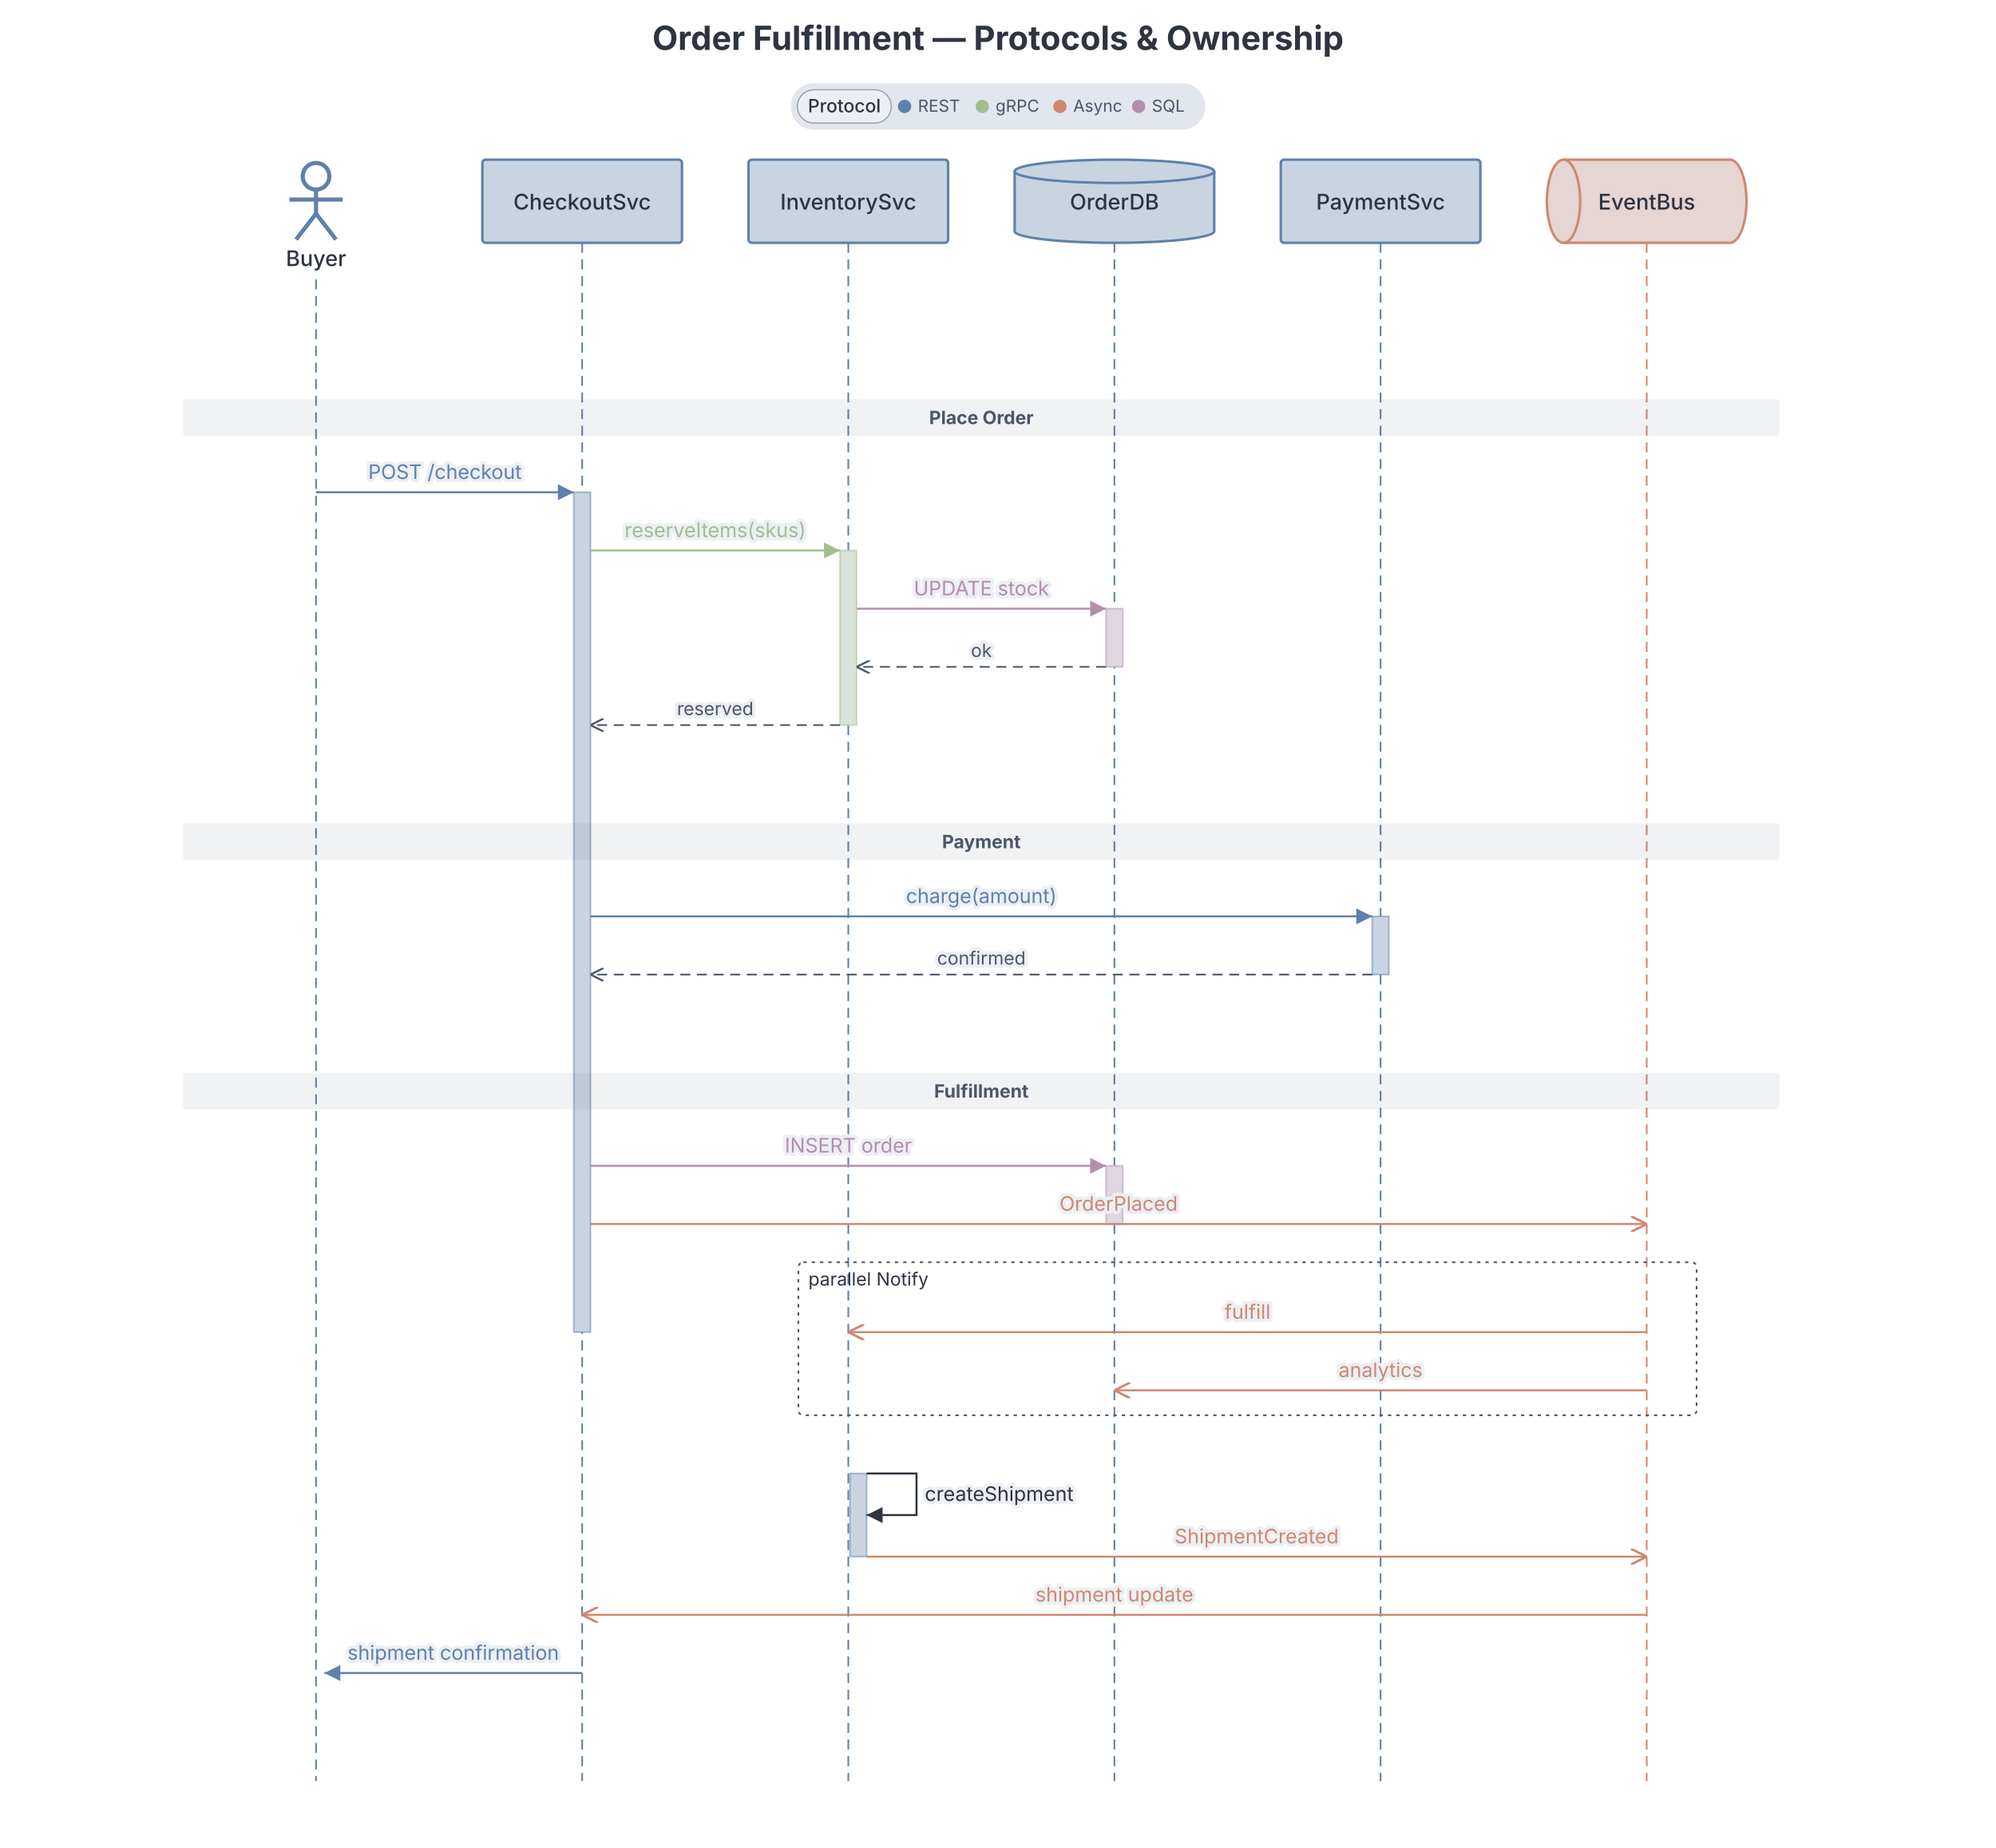
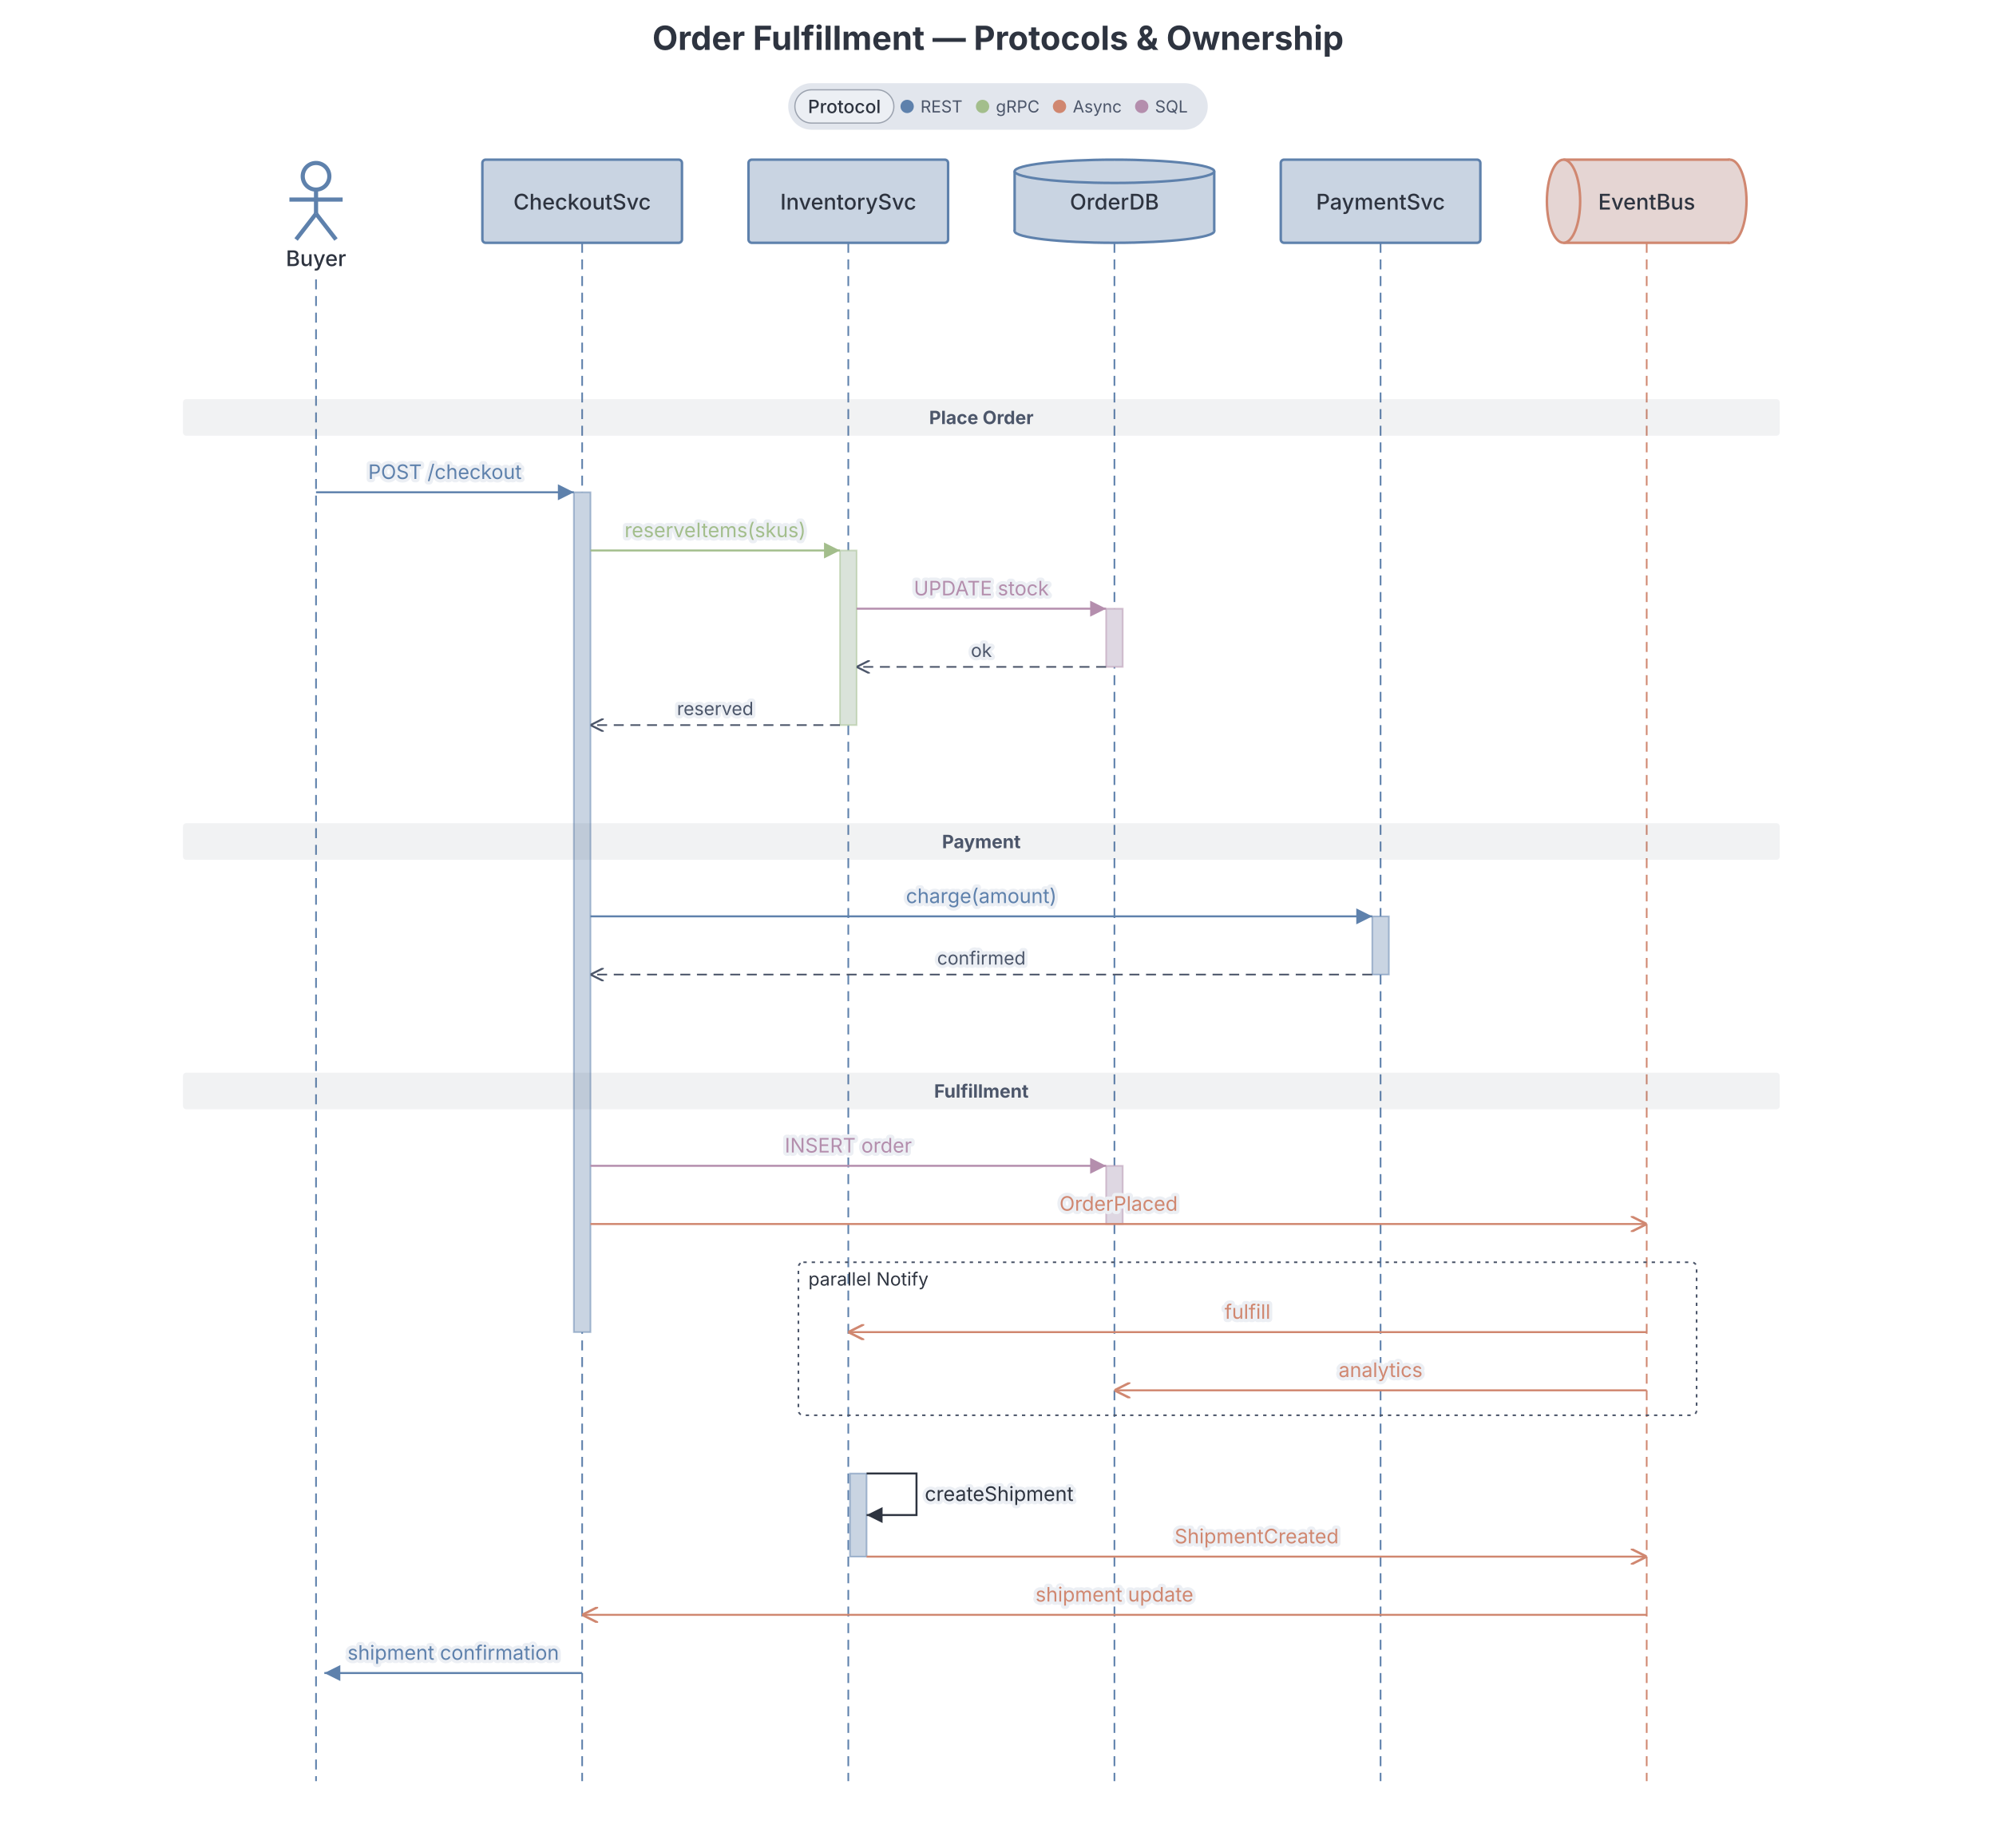
<svg xmlns="http://www.w3.org/2000/svg" width="100%" height="1111" viewBox="0 0 1200 1111" preserveAspectRatio="xMidYMin meet" class="sequence-diagram" style="font-family: Inter, system-ui, Avenir, Helvetica, Arial, sans-serif; background: rgb(236, 239, 244);">
  <style>.participant:hover{filter:saturate(1.4) brightness(1.06)}.participant{transition:filter .12s ease, opacity .12s ease}@media (hover:hover){svg:has(.participant[data-participant-id="Buyer"]:hover) .message-arrow:not([data-from="Buyer"]):not([data-to="Buyer"]){opacity:0.4}svg:has(.participant[data-participant-id="CheckoutSvc"]:hover) .message-arrow:not([data-from="CheckoutSvc"]):not([data-to="CheckoutSvc"]){opacity:0.4}svg:has(.participant[data-participant-id="InventorySvc"]:hover) .message-arrow:not([data-from="InventorySvc"]):not([data-to="InventorySvc"]){opacity:0.4}svg:has(.participant[data-participant-id="OrderDB"]:hover) .message-arrow:not([data-from="OrderDB"]):not([data-to="OrderDB"]){opacity:0.4}svg:has(.participant[data-participant-id="PaymentSvc"]:hover) .message-arrow:not([data-from="PaymentSvc"]):not([data-to="PaymentSvc"]){opacity:0.4}svg:has(.participant[data-participant-id="EventBus"]:hover) .message-arrow:not([data-from="EventBus"]):not([data-to="EventBus"]){opacity:0.4}}</style>
  <defs>
    <marker id="seq-arrowhead" viewBox="0 0 8 8" refX="8" refY="4" markerWidth="8" markerHeight="8" orient="auto">
      <polygon points="0,0 8,4 0,8" fill="#2e3440" />
    </marker>
    <marker id="seq-arrowhead-open" viewBox="0 0 8 8" refX="8" refY="4" markerWidth="8" markerHeight="8" orient="auto">
      <polyline points="0,0 8,4 0,8" fill="none" stroke="#4c566a" stroke-width="1.2" />
    </marker>
    <marker id="seq-arrowhead-async" viewBox="0 0 8 8" refX="8" refY="4" markerWidth="8" markerHeight="8" orient="auto">
      <polyline points="0,0 8,4 0,8" fill="none" stroke="#2e3440" stroke-width="1.2" />
    </marker>
    <marker id="seq-arrowhead-c5e81ac" viewBox="0 0 8 8" refX="8" refY="4" markerWidth="8" markerHeight="8" orient="auto">
      <polygon points="0,0 8,4 0,8" fill="#5e81ac" />
    </marker>
    <marker id="seq-arrowhead-async-c5e81ac" viewBox="0 0 8 8" refX="8" refY="4" markerWidth="8" markerHeight="8" orient="auto">
      <polyline points="0,0 8,4 0,8" fill="none" stroke="#5e81ac" stroke-width="1.2" />
    </marker>
    <marker id="seq-arrowhead-open-c5e81ac" viewBox="0 0 8 8" refX="8" refY="4" markerWidth="8" markerHeight="8" orient="auto">
      <polyline points="0,0 8,4 0,8" fill="none" stroke="#5e81ac" stroke-width="1.2" />
    </marker>
    <marker id="seq-arrowhead-ca3be8c" viewBox="0 0 8 8" refX="8" refY="4" markerWidth="8" markerHeight="8" orient="auto">
      <polygon points="0,0 8,4 0,8" fill="#a3be8c" />
    </marker>
    <marker id="seq-arrowhead-async-ca3be8c" viewBox="0 0 8 8" refX="8" refY="4" markerWidth="8" markerHeight="8" orient="auto">
      <polyline points="0,0 8,4 0,8" fill="none" stroke="#a3be8c" stroke-width="1.2" />
    </marker>
    <marker id="seq-arrowhead-open-ca3be8c" viewBox="0 0 8 8" refX="8" refY="4" markerWidth="8" markerHeight="8" orient="auto">
      <polyline points="0,0 8,4 0,8" fill="none" stroke="#a3be8c" stroke-width="1.2" />
    </marker>
    <marker id="seq-arrowhead-cd08770" viewBox="0 0 8 8" refX="8" refY="4" markerWidth="8" markerHeight="8" orient="auto">
      <polygon points="0,0 8,4 0,8" fill="#d08770" />
    </marker>
    <marker id="seq-arrowhead-async-cd08770" viewBox="0 0 8 8" refX="8" refY="4" markerWidth="8" markerHeight="8" orient="auto">
      <polyline points="0,0 8,4 0,8" fill="none" stroke="#d08770" stroke-width="1.2" />
    </marker>
    <marker id="seq-arrowhead-open-cd08770" viewBox="0 0 8 8" refX="8" refY="4" markerWidth="8" markerHeight="8" orient="auto">
      <polyline points="0,0 8,4 0,8" fill="none" stroke="#d08770" stroke-width="1.2" />
    </marker>
    <marker id="seq-arrowhead-cb48ead" viewBox="0 0 8 8" refX="8" refY="4" markerWidth="8" markerHeight="8" orient="auto">
      <polygon points="0,0 8,4 0,8" fill="#b48ead" />
    </marker>
    <marker id="seq-arrowhead-async-cb48ead" viewBox="0 0 8 8" refX="8" refY="4" markerWidth="8" markerHeight="8" orient="auto">
      <polyline points="0,0 8,4 0,8" fill="none" stroke="#b48ead" stroke-width="1.2" />
    </marker>
    <marker id="seq-arrowhead-open-cb48ead" viewBox="0 0 8 8" refX="8" refY="4" markerWidth="8" markerHeight="8" orient="auto">
      <polyline points="0,0 8,4 0,8" fill="none" stroke="#b48ead" stroke-width="1.2" />
    </marker>
  </defs>
  <text class="chart-title" x="600" y="30" text-anchor="middle" fill="#2e3440" font-size="20" font-weight="700" data-line-number="1">Order Fulfillment — Protocols &amp; Ownership</text>
  <g transform="translate(190, 96)" class="participant" data-participant-id="Buyer" data-tag-protocol="rest">
    <circle cx="0" cy="10" r="8" fill="none" stroke="#5e81ac" stroke-width="2.5" />
    <line x1="0" y1="19" x2="0" y2="32.5" stroke="#5e81ac" stroke-width="2.5" />
    <line x1="-16" y1="24" x2="16" y2="24" stroke="#5e81ac" stroke-width="2.5" />
    <line x1="0" y1="32.5" x2="-12" y2="48" stroke="#5e81ac" stroke-width="2.5" />
    <line x1="0" y1="32.5" x2="12" y2="48" stroke="#5e81ac" stroke-width="2.5" />
    <text x="0" text-anchor="middle" fill="#2e3440" font-size="13" font-weight="500" y="64">Buyer</text>
  </g>
  <line x1="190" y1="168" x2="190" y2="1071" stroke="#5e81ac" stroke-width="1" stroke-dasharray="6 4" class="lifeline" data-participant-id="Buyer" data-tag-protocol="rest" />
  <g transform="translate(350, 96)" class="participant" data-participant-id="CheckoutSvc" data-tag-protocol="rest">
    <rect x="-60" y="0" width="120" height="50" rx="2" ry="2" fill="#c9d4e2" stroke="#5e81ac" stroke-width="1.5" />
    <text x="0" text-anchor="middle" fill="#2e3440" font-size="13" font-weight="500" y="30">CheckoutSvc</text>
  </g>
  <line x1="350" y1="146" x2="350" y2="1071" stroke="#5e81ac" stroke-width="1" stroke-dasharray="6 4" class="lifeline" data-participant-id="CheckoutSvc" data-tag-protocol="rest" />
  <g transform="translate(510, 96)" class="participant" data-participant-id="InventorySvc" data-tag-protocol="rest">
    <rect x="-60" y="0" width="120" height="50" rx="2" ry="2" fill="#c9d4e2" stroke="#5e81ac" stroke-width="1.5" />
    <text x="0" text-anchor="middle" fill="#2e3440" font-size="13" font-weight="500" y="30">InventorySvc</text>
  </g>
  <line x1="510" y1="146" x2="510" y2="1071" stroke="#5e81ac" stroke-width="1" stroke-dasharray="6 4" class="lifeline" data-participant-id="InventorySvc" data-tag-protocol="rest" />
  <g transform="translate(670, 96)" class="participant" data-participant-id="OrderDB" data-tag-protocol="rest">
    <ellipse cx="0" cy="43" rx="60" ry="7" fill="#c9d4e2" stroke="#5e81ac" stroke-width="1.5" />
    <rect class="participant-body" x="-60" y="7" width="120" height="36" fill="#c9d4e2" stroke="none" />
    <line x1="-60" y1="7" x2="-60" y2="43" stroke="#5e81ac" stroke-width="1.5" />
    <line x1="60" y1="7" x2="60" y2="43" stroke="#5e81ac" stroke-width="1.5" />
    <ellipse cx="0" cy="7" rx="60" ry="7" fill="#c9d4e2" stroke="#5e81ac" stroke-width="1.5" />
    <text x="0" text-anchor="middle" fill="#2e3440" font-size="13" font-weight="500" y="30">OrderDB</text>
  </g>
  <line x1="670" y1="146" x2="670" y2="1071" stroke="#5e81ac" stroke-width="1" stroke-dasharray="6 4" class="lifeline" data-participant-id="OrderDB" data-tag-protocol="rest" />
  <g transform="translate(830, 96)" class="participant" data-participant-id="PaymentSvc" data-tag-protocol="rest">
    <rect x="-60" y="0" width="120" height="50" rx="2" ry="2" fill="#c9d4e2" stroke="#5e81ac" stroke-width="1.5" />
    <text x="0" text-anchor="middle" fill="#2e3440" font-size="13" font-weight="500" y="30">PaymentSvc</text>
  </g>
  <line x1="830" y1="146" x2="830" y2="1071" stroke="#5e81ac" stroke-width="1" stroke-dasharray="6 4" class="lifeline" data-participant-id="PaymentSvc" data-tag-protocol="rest" />
  <g transform="translate(990, 96)" class="participant" data-participant-id="EventBus" data-tag-protocol="async">
    <ellipse cx="50" cy="25" rx="10" ry="25" fill="#e5d5d3" stroke="#d08770" stroke-width="1.5" />
    <rect class="participant-body" x="-50" y="0" width="100" height="50" fill="#e5d5d3" stroke="none" />
    <line x1="-50" y1="0" x2="50" y2="0" stroke="#d08770" stroke-width="1.5" />
    <line x1="-50" y1="50" x2="50" y2="50" stroke="#d08770" stroke-width="1.5" />
    <ellipse cx="-50" cy="25" rx="10" ry="25" fill="#e5d5d3" stroke="#d08770" stroke-width="1.5" />
    <text x="0" text-anchor="middle" fill="#2e3440" font-size="13" font-weight="500" y="30">EventBus</text>
  </g>
  <line x1="990" y1="146" x2="990" y2="1071" stroke="#d08770" stroke-width="1" stroke-dasharray="6 4" class="lifeline" data-participant-id="EventBus" data-tag-protocol="async" />
  <rect x="480" y="759" width="540" height="92" fill="none" stroke="#4c566a" stroke-width="1" stroke-dasharray="2 3" rx="3" ry="3" class="block-frame" data-block-line="38" />
  <rect x="665" y="366" width="10" height="35" fill="#eceff4" />
  <rect x="665" y="366" width="10" height="35" fill="#ded7e2" stroke="#b48ead" stroke-width="1" stroke-opacity="0.5" data-participant-id="OrderDB" data-msg-lines="26,27" data-line-number="26" class="activation" data-tag-protocol="sql" />
  <rect x="505" y="331" width="10" height="105" fill="#eceff4" />
  <rect x="505" y="331" width="10" height="105" fill="#dae3da" stroke="#a3be8c" stroke-width="1" stroke-opacity="0.5" data-participant-id="InventorySvc" data-msg-lines="25,26,27,28" data-line-number="25" class="activation" data-tag-protocol="grpc" />
  <rect x="825" y="551" width="10" height="35" fill="#eceff4" />
  <rect x="825" y="551" width="10" height="35" fill="#c9d4e2" stroke="#5e81ac" stroke-width="1" stroke-opacity="0.5" data-participant-id="PaymentSvc" data-msg-lines="31,32" data-line-number="31" class="activation" data-tag-protocol="rest" />
  <rect x="665" y="701" width="10" height="35" fill="#eceff4" />
  <rect x="665" y="701" width="10" height="35" fill="#ded7e2" stroke="#b48ead" stroke-width="1" stroke-opacity="0.5" data-participant-id="OrderDB" data-msg-lines="35,36" data-line-number="35" class="activation" data-tag-protocol="sql" />
  <rect x="345" y="296" width="10" height="505" fill="#eceff4" />
  <rect x="345" y="296" width="10" height="505" fill="#c9d4e2" stroke="#5e81ac" stroke-width="1" stroke-opacity="0.5" data-participant-id="CheckoutSvc" data-msg-lines="24,25,26,27,28,31,32,35,36,39" data-line-number="24" class="activation" data-tag-protocol="rest" />
  <rect x="511" y="886" width="10" height="50" fill="#eceff4" />
  <rect x="511" y="886" width="10" height="50" fill="#c9d4e2" stroke="#5e81ac" stroke-width="1" stroke-opacity="0.5" data-participant-id="InventorySvc" data-msg-lines="42,43" data-line-number="42" class="activation" />
  <rect x="185" y="1006" width="10" height="0" fill="#eceff4" />
  <rect x="185" y="1006" width="10" height="0" fill="#c9d4e2" stroke="#5e81ac" stroke-width="1" stroke-opacity="0.5" data-participant-id="Buyer" data-msg-lines="45" data-line-number="45" class="activation" data-tag-protocol="rest" />
  <text x="486" y="773" fill="#2e3440" font-size="11" class="block-label" data-block-line="38">parallel Notify</text>
  <g data-section-toggle="" data-line-number="23" data-section="" tabindex="0" role="button" aria-expanded="true">
    <rect x="110" y="240" width="960" height="22" fill="#4c566a" opacity="0.08" rx="2" pointer-events="none" class="section-divider" />
-     <rect x="548.575" y="240" width="82.85" height="22" fill="transparent" class="section-label-hit" />
+     <rect x="546.474" y="240" width="87.052" height="22" fill="transparent" class="section-label-hit" />
    <text x="590" y="255" text-anchor="middle" fill="#4c566a" font-size="11" font-weight="bold" class="section-label">Place Order</text>
  </g>
  <g data-section-toggle="" data-line-number="30" data-section="" tabindex="0" role="button" aria-expanded="true">
    <rect x="110" y="495" width="960" height="22" fill="#4c566a" opacity="0.08" rx="2" pointer-events="none" class="section-divider" />
    <rect x="550" y="495" width="80" height="22" fill="transparent" class="section-label-hit" />
    <text x="590" y="510" text-anchor="middle" fill="#4c566a" font-size="11" font-weight="bold" class="section-label">Payment</text>
  </g>
  <g data-section-toggle="" data-line-number="34" data-section="" tabindex="0" role="button" aria-expanded="true">
    <rect x="110" y="645" width="960" height="22" fill="#4c566a" opacity="0.08" rx="2" pointer-events="none" class="section-divider" />
-     <rect x="550" y="645" width="80" height="22" fill="transparent" class="section-label-hit" />
+     <rect x="549.455" y="645" width="81.09" height="22" fill="transparent" class="section-label-hit" />
    <text x="590" y="660" text-anchor="middle" fill="#4c566a" font-size="11" font-weight="bold" class="section-label">Fulfillment</text>
  </g>
  <rect x="190" y="286" width="155" height="20" fill="transparent" class="message-hit-area" data-line-number="24" data-msg-index="0" data-step-index="0" />
  <line x1="190" y1="296" x2="345" y2="296" stroke="#5e81ac" stroke-width="1.2" marker-end="url(#seq-arrowhead-c5e81ac)" class="message-arrow" data-line-number="24" data-msg-index="0" data-step-index="0" data-from="Buyer" data-to="CheckoutSvc" data-tag-protocol="rest" />
  <text x="267.5" y="288" text-anchor="middle" fill="#5e81ac" paint-order="stroke fill" stroke="#eceff4" stroke-width="4" stroke-linejoin="round" font-size="12" class="message-label" data-line-number="24" data-msg-index="0" data-step-index="0" data-tag-protocol="rest">POST /checkout</text>
  <rect x="355" y="321" width="150" height="20" fill="transparent" class="message-hit-area" data-line-number="25" data-msg-index="1" data-step-index="1" />
  <line x1="355" y1="331" x2="505" y2="331" stroke="#a3be8c" stroke-width="1.2" marker-end="url(#seq-arrowhead-ca3be8c)" class="message-arrow" data-line-number="25" data-msg-index="1" data-step-index="1" data-from="CheckoutSvc" data-to="InventorySvc" data-tag-protocol="grpc" />
  <text x="430" y="323" text-anchor="middle" fill="#a3be8c" paint-order="stroke fill" stroke="#eceff4" stroke-width="4" stroke-linejoin="round" font-size="12" class="message-label" data-line-number="25" data-msg-index="1" data-step-index="1" data-tag-protocol="grpc">reserveItems(skus)</text>
  <rect x="515" y="356" width="150" height="20" fill="transparent" class="message-hit-area" data-line-number="26" data-msg-index="2" data-step-index="2" />
  <line x1="515" y1="366" x2="665" y2="366" stroke="#b48ead" stroke-width="1.2" marker-end="url(#seq-arrowhead-cb48ead)" class="message-arrow" data-line-number="26" data-msg-index="2" data-step-index="2" data-from="InventorySvc" data-to="OrderDB" data-tag-protocol="sql" />
  <text x="590" y="358" text-anchor="middle" fill="#b48ead" paint-order="stroke fill" stroke="#eceff4" stroke-width="4" stroke-linejoin="round" font-size="12" class="message-label" data-line-number="26" data-msg-index="2" data-step-index="2" data-tag-protocol="sql">UPDATE stock</text>
  <rect x="515" y="391" width="150" height="20" fill="transparent" class="message-hit-area" data-line-number="27" data-msg-index="3" data-step-index="3" />
  <line x1="665" y1="401" x2="515" y2="401" stroke="#4c566a" stroke-width="1" stroke-dasharray="6 4" marker-end="url(#seq-arrowhead-open)" class="return-arrow" data-line-number="27" data-msg-index="3" data-step-index="3" data-from="OrderDB" data-to="InventorySvc" />
  <text x="590" y="395" text-anchor="middle" fill="#4c566a" paint-order="stroke fill" stroke="#eceff4" stroke-width="4" stroke-linejoin="round" font-size="11" class="message-label" data-line-number="27" data-msg-index="3" data-step-index="3">ok</text>
  <rect x="355" y="426" width="150" height="20" fill="transparent" class="message-hit-area" data-line-number="28" data-msg-index="4" data-step-index="4" />
  <line x1="505" y1="436" x2="355" y2="436" stroke="#4c566a" stroke-width="1" stroke-dasharray="6 4" marker-end="url(#seq-arrowhead-open)" class="return-arrow" data-line-number="28" data-msg-index="4" data-step-index="4" data-from="InventorySvc" data-to="CheckoutSvc" />
  <text x="430" y="430" text-anchor="middle" fill="#4c566a" paint-order="stroke fill" stroke="#eceff4" stroke-width="4" stroke-linejoin="round" font-size="11" class="message-label" data-line-number="28" data-msg-index="4" data-step-index="4">reserved</text>
  <rect x="355" y="541" width="470" height="20" fill="transparent" class="message-hit-area" data-line-number="31" data-msg-index="5" data-step-index="5" />
  <line x1="355" y1="551" x2="825" y2="551" stroke="#5e81ac" stroke-width="1.2" marker-end="url(#seq-arrowhead-c5e81ac)" class="message-arrow" data-line-number="31" data-msg-index="5" data-step-index="5" data-from="CheckoutSvc" data-to="PaymentSvc" data-tag-protocol="rest" />
  <text x="590" y="543" text-anchor="middle" fill="#5e81ac" paint-order="stroke fill" stroke="#eceff4" stroke-width="4" stroke-linejoin="round" font-size="12" class="message-label" data-line-number="31" data-msg-index="5" data-step-index="5" data-tag-protocol="rest">charge(amount)</text>
  <rect x="355" y="576" width="470" height="20" fill="transparent" class="message-hit-area" data-line-number="32" data-msg-index="6" data-step-index="6" />
  <line x1="825" y1="586" x2="355" y2="586" stroke="#4c566a" stroke-width="1" stroke-dasharray="6 4" marker-end="url(#seq-arrowhead-open)" class="return-arrow" data-line-number="32" data-msg-index="6" data-step-index="6" data-from="PaymentSvc" data-to="CheckoutSvc" />
  <text x="590" y="580" text-anchor="middle" fill="#4c566a" paint-order="stroke fill" stroke="#eceff4" stroke-width="4" stroke-linejoin="round" font-size="11" class="message-label" data-line-number="32" data-msg-index="6" data-step-index="6">confirmed</text>
  <rect x="355" y="691" width="310" height="20" fill="transparent" class="message-hit-area" data-line-number="35" data-msg-index="7" data-step-index="7" />
  <line x1="355" y1="701" x2="665" y2="701" stroke="#b48ead" stroke-width="1.2" marker-end="url(#seq-arrowhead-cb48ead)" class="message-arrow" data-line-number="35" data-msg-index="7" data-step-index="7" data-from="CheckoutSvc" data-to="OrderDB" data-tag-protocol="sql" />
  <text x="510" y="693" text-anchor="middle" fill="#b48ead" paint-order="stroke fill" stroke="#eceff4" stroke-width="4" stroke-linejoin="round" font-size="12" class="message-label" data-line-number="35" data-msg-index="7" data-step-index="7" data-tag-protocol="sql">INSERT order</text>
  <rect x="355" y="726" width="635" height="20" fill="transparent" class="message-hit-area" data-line-number="36" data-msg-index="8" data-step-index="8" />
  <line x1="355" y1="736" x2="990" y2="736" stroke="#d08770" stroke-width="1.2" marker-end="url(#seq-arrowhead-async-cd08770)" class="message-arrow" data-line-number="36" data-msg-index="8" data-step-index="8" data-from="CheckoutSvc" data-to="EventBus" data-tag-protocol="async" />
  <text x="672.5" y="728" text-anchor="middle" fill="#d08770" paint-order="stroke fill" stroke="#eceff4" stroke-width="4" stroke-linejoin="round" font-size="12" class="message-label" data-line-number="36" data-msg-index="8" data-step-index="8" data-tag-protocol="async">OrderPlaced</text>
  <rect x="510" y="791" width="480" height="20" fill="transparent" class="message-hit-area" data-line-number="39" data-msg-index="9" data-step-index="9" />
  <line x1="990" y1="801" x2="510" y2="801" stroke="#d08770" stroke-width="1.2" marker-end="url(#seq-arrowhead-async-cd08770)" class="message-arrow" data-line-number="39" data-msg-index="9" data-step-index="9" data-from="EventBus" data-to="InventorySvc" data-tag-protocol="async" />
  <text x="750" y="793" text-anchor="middle" fill="#d08770" paint-order="stroke fill" stroke="#eceff4" stroke-width="4" stroke-linejoin="round" font-size="12" class="message-label" data-line-number="39" data-msg-index="9" data-step-index="9" data-tag-protocol="async">fulfill</text>
  <rect x="670" y="826" width="320" height="20" fill="transparent" class="message-hit-area" data-line-number="40" data-msg-index="10" data-step-index="10" />
  <line x1="990" y1="836" x2="670" y2="836" stroke="#d08770" stroke-width="1.2" marker-end="url(#seq-arrowhead-async-cd08770)" class="message-arrow" data-line-number="40" data-msg-index="10" data-step-index="10" data-from="EventBus" data-to="OrderDB" data-tag-protocol="async" />
  <text x="830" y="828" text-anchor="middle" fill="#d08770" paint-order="stroke fill" stroke="#eceff4" stroke-width="4" stroke-linejoin="round" font-size="12" class="message-label" data-line-number="40" data-msg-index="10" data-step-index="10" data-tag-protocol="async">analytics</text>
  <rect x="521" y="881" width="30" height="35" fill="transparent" class="message-hit-area" data-line-number="42" data-msg-index="11" data-step-index="11" />
  <path d="M 521 886 H 551 V 911 H 521" fill="none" stroke="#2e3440" stroke-width="1.2" marker-end="url(#seq-arrowhead)" class="message-arrow self-call" data-line-number="42" data-msg-index="11" data-step-index="11" data-from="InventorySvc" data-to="InventorySvc" />
  <text x="556" y="902.5" text-anchor="start" fill="#2e3440" paint-order="stroke fill" stroke="#eceff4" stroke-width="4" stroke-linejoin="round" font-size="12" class="message-label" data-line-number="42" data-msg-index="11" data-step-index="11">createShipment</text>
  <rect x="521" y="926" width="469" height="20" fill="transparent" class="message-hit-area" data-line-number="43" data-msg-index="12" data-step-index="12" />
  <line x1="521" y1="936" x2="990" y2="936" stroke="#d08770" stroke-width="1.2" marker-end="url(#seq-arrowhead-async-cd08770)" class="message-arrow" data-line-number="43" data-msg-index="12" data-step-index="12" data-from="InventorySvc" data-to="EventBus" data-tag-protocol="async" />
  <text x="755.5" y="928" text-anchor="middle" fill="#d08770" paint-order="stroke fill" stroke="#eceff4" stroke-width="4" stroke-linejoin="round" font-size="12" class="message-label" data-line-number="43" data-msg-index="12" data-step-index="12" data-tag-protocol="async">ShipmentCreated</text>
  <rect x="350" y="961" width="640" height="20" fill="transparent" class="message-hit-area" data-line-number="44" data-msg-index="13" data-step-index="13" />
  <line x1="990" y1="971" x2="350" y2="971" stroke="#d08770" stroke-width="1.2" marker-end="url(#seq-arrowhead-async-cd08770)" class="message-arrow" data-line-number="44" data-msg-index="13" data-step-index="13" data-from="EventBus" data-to="CheckoutSvc" data-tag-protocol="async" />
  <text x="670" y="963" text-anchor="middle" fill="#d08770" paint-order="stroke fill" stroke="#eceff4" stroke-width="4" stroke-linejoin="round" font-size="12" class="message-label" data-line-number="44" data-msg-index="13" data-step-index="13" data-tag-protocol="async">shipment update</text>
  <rect x="195" y="996" width="155" height="20" fill="transparent" class="message-hit-area" data-line-number="45" data-msg-index="14" data-step-index="14" />
  <line x1="350" y1="1006" x2="195" y2="1006" stroke="#5e81ac" stroke-width="1.2" marker-end="url(#seq-arrowhead-c5e81ac)" class="message-arrow" data-line-number="45" data-msg-index="14" data-step-index="14" data-from="CheckoutSvc" data-to="Buyer" data-tag-protocol="rest" />
  <text x="272.5" y="998" text-anchor="middle" fill="#5e81ac" paint-order="stroke fill" stroke="#eceff4" stroke-width="4" stroke-linejoin="round" font-size="12" class="message-label" data-line-number="45" data-msg-index="14" data-step-index="14" data-tag-protocol="rest">shipment confirmation</text>
  <g class="sequence-legend" transform="translate(0,50)">
    <g class="dgmo-legend" data-legend-title-relation="below-title" data-legend-capsule-addon-width="0" data-legend-active="protocol">
-       <g transform="translate(475.36,0)" data-legend-group="protocol" style="cursor: pointer;">
-         <rect width="249.28" height="28" rx="14" fill="#e2e6ed" />
-         <rect x="4" y="4" width="56.48" height="20" rx="10" fill="#eceff4" />
-         <rect x="4" y="4" width="56.48" height="20" rx="10" fill="none" stroke="#9ca3af" stroke-width="0.75" />
-         <text x="32.24" y="14" text-anchor="middle" dy="0.32em" font-size="11" font-weight="500" fill="#2e3440" pointer-events="none" font-family="Inter, system-ui, Avenir, Helvetica, Arial, sans-serif">Protocol</text>
+       <g transform="translate(473.8825,0)" data-legend-group="protocol" style="cursor: pointer;">
+         <rect width="252.235" height="28" rx="14" fill="#e2e6ed" />
+         <rect x="4" y="4" width="59.505" height="20" rx="10" fill="#eceff4" />
+         <rect x="4" y="4" width="59.505" height="20" rx="10" fill="none" stroke="#9ca3af" stroke-width="0.75" />
+         <text x="33.752" y="14" text-anchor="middle" dominant-baseline="central" font-size="11" font-weight="500" fill="#2e3440" pointer-events="none" font-family="Inter, system-ui, Avenir, Helvetica, Arial, sans-serif">Protocol</text>
        <g data-legend-entry="rest" data-series-name="REST" style="cursor: pointer;">
-           <circle cx="68.48" cy="14" r="4" fill="#5e81ac" />
-           <text x="76.48" y="14" dy="0.32em" font-size="10" fill="#4c566a" font-family="Inter, system-ui, Avenir, Helvetica, Arial, sans-serif">REST</text>
+           <circle cx="71.505" cy="14" r="4" fill="#5e81ac" />
+           <text x="79.505" y="14" dominant-baseline="central" font-size="10" fill="#4c566a" font-family="Inter, system-ui, Avenir, Helvetica, Arial, sans-serif">REST</text>
        </g>
        <g data-legend-entry="grpc" data-series-name="gRPC" style="cursor: pointer;">
-           <circle cx="115.18" cy="14" r="4" fill="#a3be8c" />
-           <text x="123.18" y="14" dy="0.32em" font-size="10" fill="#4c566a" font-family="Inter, system-ui, Avenir, Helvetica, Arial, sans-serif">gRPC</text>
+           <circle cx="116.835" cy="14" r="4" fill="#a3be8c" />
+           <text x="124.835" y="14" dominant-baseline="central" font-size="10" fill="#4c566a" font-family="Inter, system-ui, Avenir, Helvetica, Arial, sans-serif">gRPC</text>
        </g>
        <g data-legend-entry="async" data-series-name="Async" style="cursor: pointer;">
-           <circle cx="161.88" cy="14" r="4" fill="#d08770" />
-           <text x="169.88" y="14" dy="0.32em" font-size="10" fill="#4c566a" font-family="Inter, system-ui, Avenir, Helvetica, Arial, sans-serif">Async</text>
+           <circle cx="163.095" cy="14" r="4" fill="#d08770" />
+           <text x="171.095" y="14" dominant-baseline="central" font-size="10" fill="#4c566a" font-family="Inter, system-ui, Avenir, Helvetica, Arial, sans-serif">Async</text>
        </g>
        <g data-legend-entry="sql" data-series-name="SQL" style="cursor: pointer;">
-           <circle cx="209.18" cy="14" r="4" fill="#b48ead" />
-           <text x="217.18" y="14" dy="0.32em" font-size="10" fill="#4c566a" font-family="Inter, system-ui, Avenir, Helvetica, Arial, sans-serif">SQL</text>
+           <circle cx="212.515" cy="14" r="4" fill="#b48ead" />
+           <text x="220.515" y="14" dominant-baseline="central" font-size="10" fill="#4c566a" font-family="Inter, system-ui, Avenir, Helvetica, Arial, sans-serif">SQL</text>
        </g>
      </g>
    </g>
  </g>
</svg>
